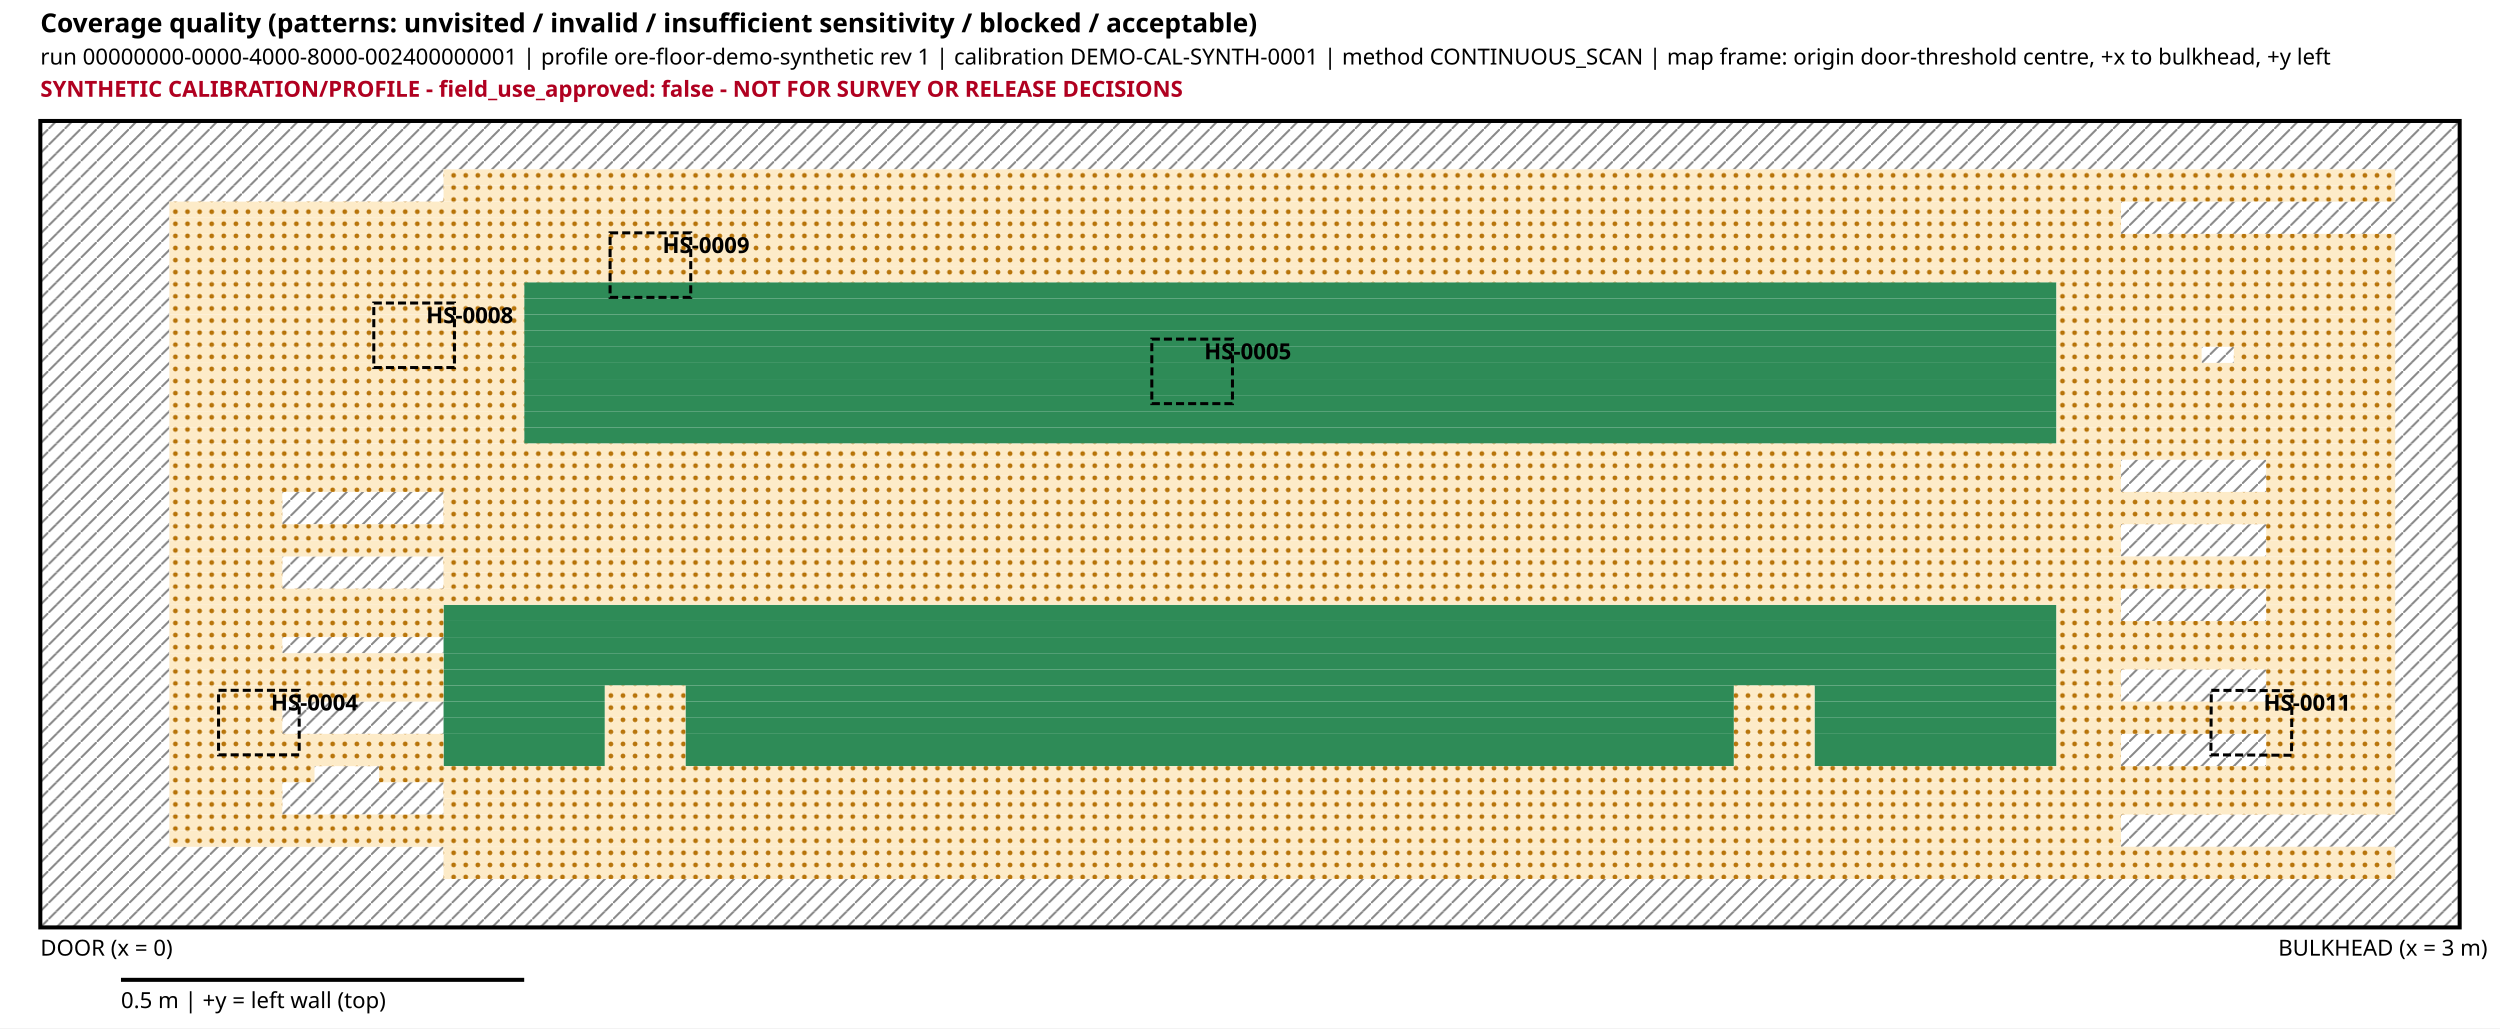
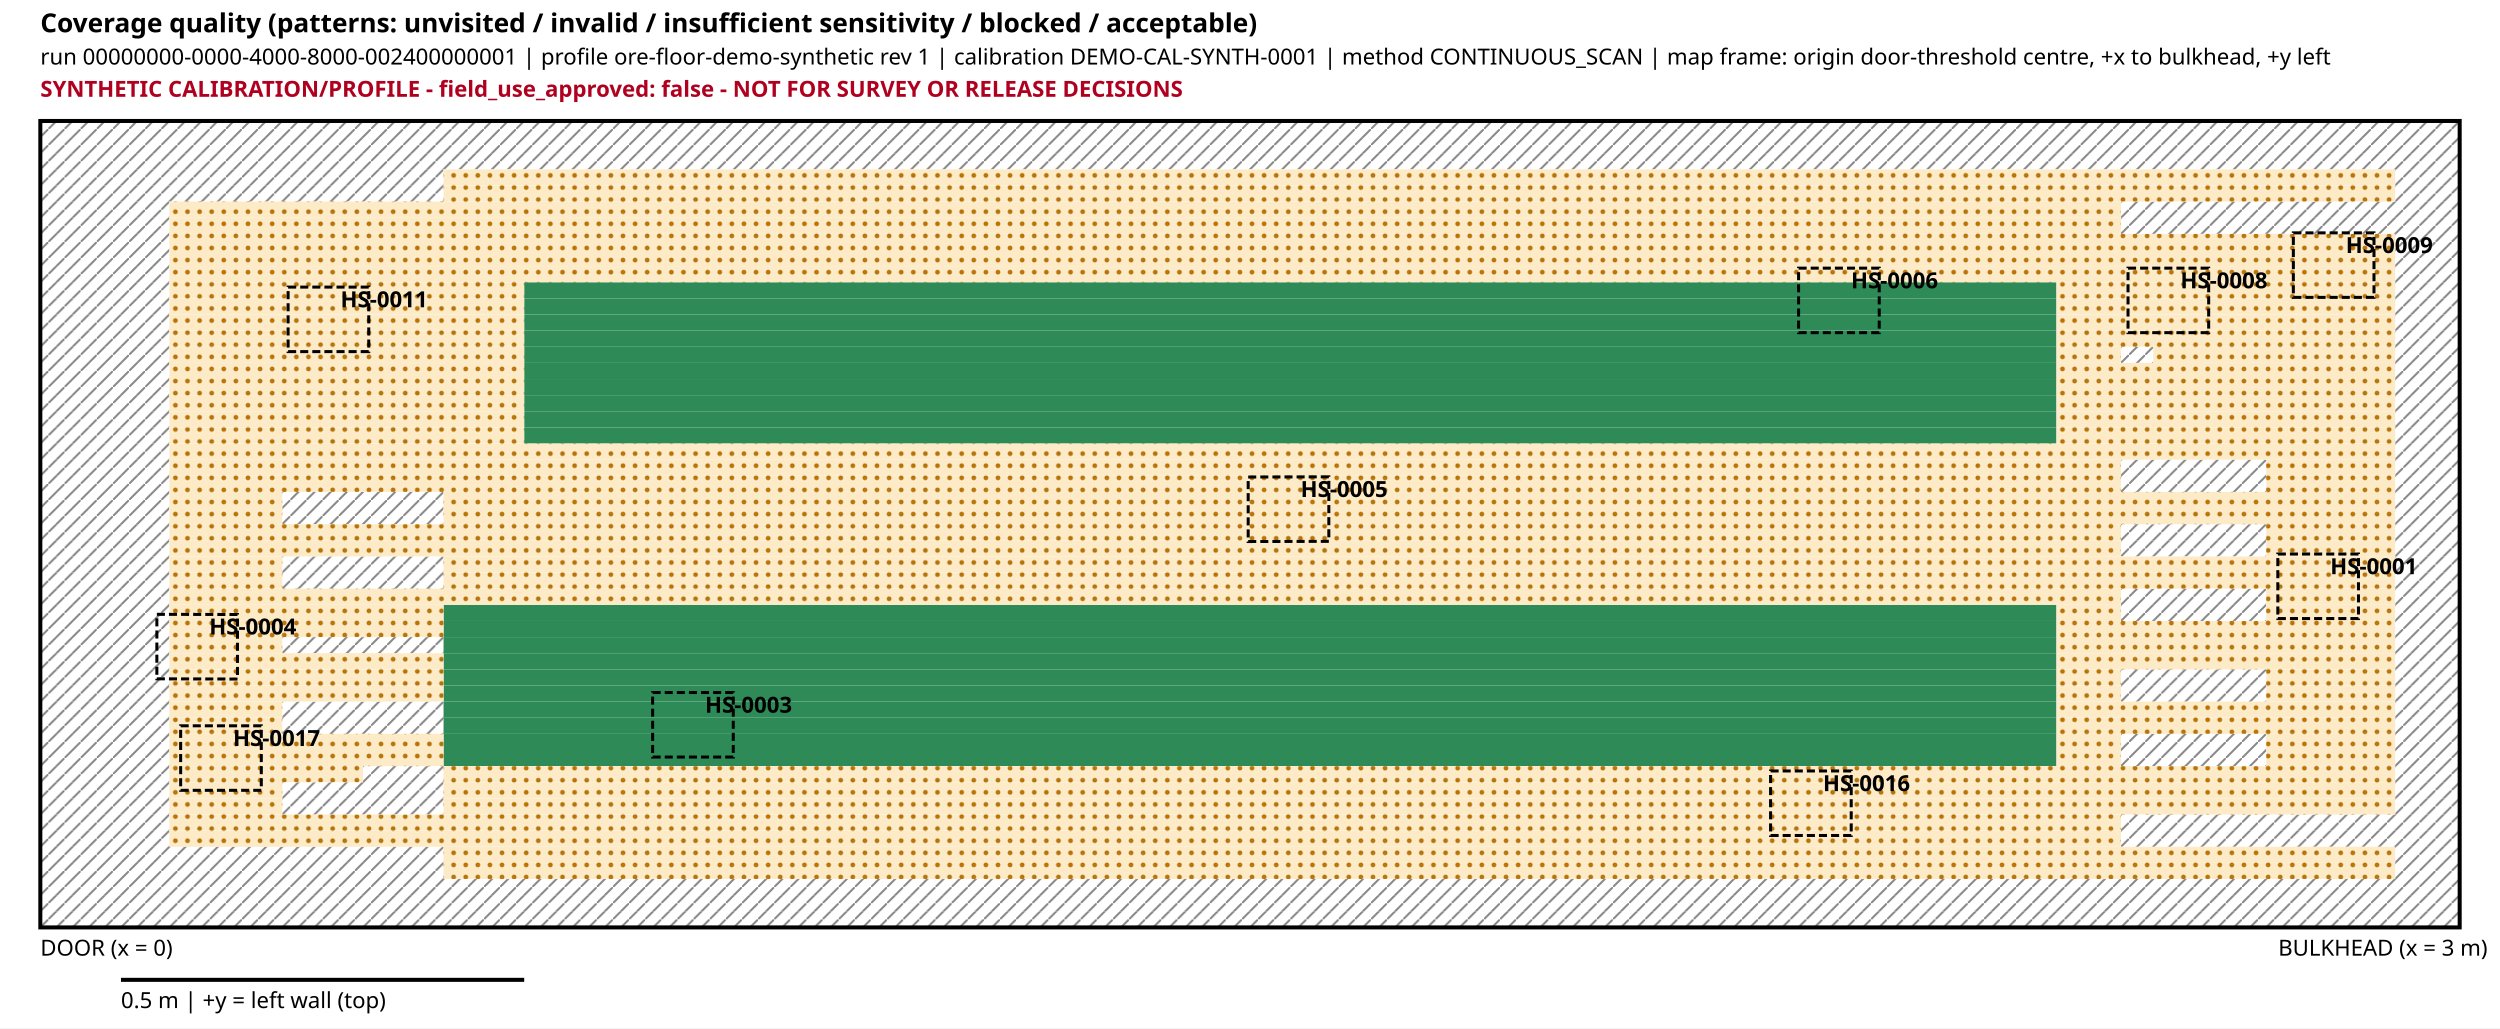
<svg xmlns="http://www.w3.org/2000/svg" width="1240" height="510" viewBox="0 0 1240 510" font-family="sans-serif" font-size="11">
  <defs>
    <pattern id="p-UNVISITED" width="8" height="8" patternUnits="userSpaceOnUse">
      <rect width="8" height="8" fill="#fff" />
      <path d="M0 8L8 0" stroke="#888" stroke-width="1" />
    </pattern>
    <pattern id="p-INVALID_DATA" width="8" height="8" patternUnits="userSpaceOnUse">
      <rect width="8" height="8" fill="#f6d5d5" />
      <path d="M0 0L8 8M0 8L8 0" stroke="#c83c3c" stroke-width="1" />
    </pattern>
    <pattern id="p-INSUFFICIENT_SENSITIVITY" width="6" height="6" patternUnits="userSpaceOnUse">
      <rect width="6" height="6" fill="#fdebc8" />
      <circle cx="3" cy="3" r="1.2" fill="#b9770e" />
    </pattern>
    <pattern id="p-BLOCKED" width="8" height="8" patternUnits="userSpaceOnUse">
      <rect width="8" height="8" fill="#e4dcf0" />
      <path d="M0 4H8" stroke="#785aa0" stroke-width="2" />
    </pattern>
    <pattern id="p-EXCLUDED" width="8" height="8" patternUnits="userSpaceOnUse">
      <rect width="8" height="8" fill="#5a5a5a" />
    </pattern>
    <pattern id="p-ACCEPTABLE" width="8" height="8" patternUnits="userSpaceOnUse">
      <rect width="8" height="8" fill="#2e8b57" />
    </pattern>
  </defs>
  <rect width="1240" height="510" fill="#fff" />
  <text x="20" y="16" font-size="13" font-weight="bold">Coverage quality (patterns: unvisited / invalid / insufficient sensitivity / blocked / acceptable)</text>
  <text x="20" y="32">run 00000000-0000-4000-8000-002400000001 | profile ore-floor-demo-synthetic rev 1 | calibration DEMO-CAL-SYNTH-0001 | method CONTINUOUS_SCAN | map frame: origin door-threshold centre, +x to bulkhead, +y left</text>
  <text x="20" y="48" fill="#b00020" font-weight="bold">SYNTHETIC CALIBRATION/PROFILE - field_use_approved: false - NOT FOR SURVEY OR RELEASE DECISIONS</text>
  <rect x="20.0" y="452.0" width="1200.0" height="8.0" fill="url(#p-UNVISITED)" />
  <rect x="20.0" y="444.0" width="1200.0" height="8.0" fill="url(#p-UNVISITED)" />
  <rect x="20.0" y="436.0" width="1200.0" height="8.0" fill="url(#p-UNVISITED)" />
  <rect x="20.0" y="428.0" width="200.0" height="8.0" fill="url(#p-UNVISITED)" />
  <rect x="1188.0" y="428.0" width="32.0" height="8.0" fill="url(#p-UNVISITED)" />
  <rect x="20.0" y="420.0" width="200.0" height="8.0" fill="url(#p-UNVISITED)" />
  <rect x="1188.0" y="420.0" width="32.0" height="8.0" fill="url(#p-UNVISITED)" />
  <rect x="20.0" y="412.0" width="64.0" height="8.0" fill="url(#p-UNVISITED)" />
  <rect x="1052.0" y="412.0" width="168.0" height="8.0" fill="url(#p-UNVISITED)" />
  <rect x="20.0" y="404.0" width="64.0" height="8.0" fill="url(#p-UNVISITED)" />
  <rect x="1052.0" y="404.0" width="168.0" height="8.0" fill="url(#p-UNVISITED)" />
  <rect x="20.0" y="396.0" width="64.0" height="8.0" fill="url(#p-UNVISITED)" />
  <rect x="140.0" y="396.0" width="80.0" height="8.0" fill="url(#p-UNVISITED)" />
  <rect x="1188.0" y="396.0" width="32.0" height="8.0" fill="url(#p-UNVISITED)" />
  <rect x="20.0" y="388.0" width="64.0" height="8.0" fill="url(#p-UNVISITED)" />
  <rect x="140.0" y="388.0" width="80.0" height="8.0" fill="url(#p-UNVISITED)" />
  <rect x="1188.0" y="388.0" width="32.0" height="8.0" fill="url(#p-UNVISITED)" />
  <rect x="20.0" y="380.0" width="64.0" height="8.0" fill="url(#p-UNVISITED)" />
-   <rect x="156.0" y="380.0" width="32.0" height="8.0" fill="url(#p-UNVISITED)" />
+   <rect x="180.0" y="380.0" width="40.0" height="8.0" fill="url(#p-UNVISITED)" />
  <rect x="1188.0" y="380.0" width="32.0" height="8.0" fill="url(#p-UNVISITED)" />
  <rect x="20.0" y="372.0" width="64.0" height="8.0" fill="url(#p-UNVISITED)" />
  <rect x="1052.0" y="372.0" width="72.0" height="8.0" fill="url(#p-UNVISITED)" />
  <rect x="1188.0" y="372.0" width="32.0" height="8.0" fill="url(#p-UNVISITED)" />
  <rect x="20.0" y="364.0" width="64.0" height="8.0" fill="url(#p-UNVISITED)" />
  <rect x="1052.0" y="364.0" width="72.0" height="8.0" fill="url(#p-UNVISITED)" />
  <rect x="1188.0" y="364.0" width="32.0" height="8.0" fill="url(#p-UNVISITED)" />
  <rect x="20.0" y="356.0" width="64.0" height="8.0" fill="url(#p-UNVISITED)" />
  <rect x="140.0" y="356.0" width="80.0" height="8.0" fill="url(#p-UNVISITED)" />
  <rect x="1188.0" y="356.0" width="32.0" height="8.0" fill="url(#p-UNVISITED)" />
  <rect x="20.0" y="348.0" width="64.0" height="8.0" fill="url(#p-UNVISITED)" />
  <rect x="140.0" y="348.0" width="80.0" height="8.0" fill="url(#p-UNVISITED)" />
  <rect x="1188.0" y="348.0" width="32.0" height="8.0" fill="url(#p-UNVISITED)" />
  <rect x="20.0" y="340.0" width="64.0" height="8.0" fill="url(#p-UNVISITED)" />
  <rect x="1052.0" y="340.0" width="72.0" height="8.0" fill="url(#p-UNVISITED)" />
  <rect x="1188.0" y="340.0" width="32.0" height="8.0" fill="url(#p-UNVISITED)" />
  <rect x="20.0" y="332.0" width="64.0" height="8.0" fill="url(#p-UNVISITED)" />
  <rect x="1052.0" y="332.0" width="72.0" height="8.0" fill="url(#p-UNVISITED)" />
  <rect x="1188.0" y="332.0" width="32.0" height="8.0" fill="url(#p-UNVISITED)" />
  <rect x="20.0" y="324.0" width="64.0" height="8.0" fill="url(#p-UNVISITED)" />
  <rect x="1188.0" y="324.0" width="32.0" height="8.0" fill="url(#p-UNVISITED)" />
  <rect x="20.0" y="316.0" width="64.0" height="8.0" fill="url(#p-UNVISITED)" />
  <rect x="140.0" y="316.0" width="80.0" height="8.0" fill="url(#p-UNVISITED)" />
  <rect x="1188.0" y="316.0" width="32.0" height="8.0" fill="url(#p-UNVISITED)" />
  <rect x="20.0" y="308.0" width="64.0" height="8.0" fill="url(#p-UNVISITED)" />
  <rect x="1188.0" y="308.0" width="32.0" height="8.0" fill="url(#p-UNVISITED)" />
  <rect x="20.0" y="300.0" width="64.0" height="8.0" fill="url(#p-UNVISITED)" />
  <rect x="1052.0" y="300.0" width="72.0" height="8.0" fill="url(#p-UNVISITED)" />
  <rect x="1188.0" y="300.0" width="32.0" height="8.0" fill="url(#p-UNVISITED)" />
  <rect x="20.0" y="292.0" width="64.0" height="8.0" fill="url(#p-UNVISITED)" />
  <rect x="1052.0" y="292.0" width="72.0" height="8.0" fill="url(#p-UNVISITED)" />
  <rect x="1188.0" y="292.0" width="32.0" height="8.0" fill="url(#p-UNVISITED)" />
  <rect x="20.0" y="284.0" width="64.0" height="8.0" fill="url(#p-UNVISITED)" />
  <rect x="140.0" y="284.0" width="80.0" height="8.0" fill="url(#p-UNVISITED)" />
  <rect x="1188.0" y="284.0" width="32.0" height="8.0" fill="url(#p-UNVISITED)" />
  <rect x="20.0" y="276.0" width="64.0" height="8.0" fill="url(#p-UNVISITED)" />
  <rect x="140.0" y="276.0" width="80.0" height="8.0" fill="url(#p-UNVISITED)" />
  <rect x="1188.0" y="276.0" width="32.0" height="8.0" fill="url(#p-UNVISITED)" />
  <rect x="20.0" y="268.0" width="64.0" height="8.0" fill="url(#p-UNVISITED)" />
  <rect x="1052.0" y="268.0" width="72.0" height="8.0" fill="url(#p-UNVISITED)" />
  <rect x="1188.0" y="268.0" width="32.0" height="8.0" fill="url(#p-UNVISITED)" />
  <rect x="20.0" y="260.0" width="64.0" height="8.0" fill="url(#p-UNVISITED)" />
  <rect x="1052.0" y="260.0" width="72.0" height="8.0" fill="url(#p-UNVISITED)" />
  <rect x="1188.0" y="260.0" width="32.0" height="8.0" fill="url(#p-UNVISITED)" />
  <rect x="20.0" y="252.0" width="64.0" height="8.0" fill="url(#p-UNVISITED)" />
  <rect x="140.0" y="252.0" width="80.0" height="8.0" fill="url(#p-UNVISITED)" />
  <rect x="1188.0" y="252.0" width="32.0" height="8.0" fill="url(#p-UNVISITED)" />
  <rect x="20.0" y="244.0" width="64.0" height="8.0" fill="url(#p-UNVISITED)" />
  <rect x="140.0" y="244.0" width="80.0" height="8.0" fill="url(#p-UNVISITED)" />
  <rect x="1188.0" y="244.0" width="32.0" height="8.0" fill="url(#p-UNVISITED)" />
  <rect x="20.0" y="236.0" width="64.0" height="8.0" fill="url(#p-UNVISITED)" />
  <rect x="1052.0" y="236.0" width="72.0" height="8.0" fill="url(#p-UNVISITED)" />
  <rect x="1188.0" y="236.0" width="32.0" height="8.0" fill="url(#p-UNVISITED)" />
  <rect x="20.0" y="228.0" width="64.0" height="8.0" fill="url(#p-UNVISITED)" />
  <rect x="1052.0" y="228.0" width="72.0" height="8.0" fill="url(#p-UNVISITED)" />
  <rect x="1188.0" y="228.0" width="32.0" height="8.0" fill="url(#p-UNVISITED)" />
  <rect x="20.0" y="220.0" width="64.0" height="8.0" fill="url(#p-UNVISITED)" />
  <rect x="1188.0" y="220.0" width="32.0" height="8.0" fill="url(#p-UNVISITED)" />
  <rect x="20.0" y="212.0" width="64.0" height="8.0" fill="url(#p-UNVISITED)" />
  <rect x="1188.0" y="212.0" width="32.0" height="8.0" fill="url(#p-UNVISITED)" />
  <rect x="20.0" y="204.0" width="64.0" height="8.0" fill="url(#p-UNVISITED)" />
  <rect x="1188.0" y="204.0" width="32.0" height="8.0" fill="url(#p-UNVISITED)" />
  <rect x="20.0" y="196.0" width="64.0" height="8.0" fill="url(#p-UNVISITED)" />
  <rect x="1188.0" y="196.0" width="32.0" height="8.0" fill="url(#p-UNVISITED)" />
  <rect x="20.0" y="188.0" width="64.0" height="8.0" fill="url(#p-UNVISITED)" />
  <rect x="1188.0" y="188.0" width="32.0" height="8.0" fill="url(#p-UNVISITED)" />
  <rect x="20.0" y="180.0" width="64.0" height="8.0" fill="url(#p-UNVISITED)" />
  <rect x="1188.0" y="180.0" width="32.0" height="8.0" fill="url(#p-UNVISITED)" />
  <rect x="20.0" y="172.0" width="64.0" height="8.0" fill="url(#p-UNVISITED)" />
-   <rect x="1092.0" y="172.0" width="16.0" height="8.0" fill="url(#p-UNVISITED)" />
+   <rect x="1052.0" y="172.0" width="16.0" height="8.0" fill="url(#p-UNVISITED)" />
  <rect x="1188.0" y="172.0" width="32.0" height="8.0" fill="url(#p-UNVISITED)" />
  <rect x="20.0" y="164.0" width="64.0" height="8.0" fill="url(#p-UNVISITED)" />
  <rect x="1188.0" y="164.0" width="32.0" height="8.0" fill="url(#p-UNVISITED)" />
  <rect x="20.0" y="156.0" width="64.0" height="8.0" fill="url(#p-UNVISITED)" />
  <rect x="1188.0" y="156.0" width="32.0" height="8.0" fill="url(#p-UNVISITED)" />
  <rect x="20.0" y="148.0" width="64.0" height="8.0" fill="url(#p-UNVISITED)" />
  <rect x="1188.0" y="148.0" width="32.0" height="8.0" fill="url(#p-UNVISITED)" />
  <rect x="20.0" y="140.0" width="64.0" height="8.0" fill="url(#p-UNVISITED)" />
  <rect x="1188.0" y="140.0" width="32.0" height="8.0" fill="url(#p-UNVISITED)" />
  <rect x="20.0" y="132.0" width="64.0" height="8.0" fill="url(#p-UNVISITED)" />
  <rect x="1188.0" y="132.0" width="32.0" height="8.0" fill="url(#p-UNVISITED)" />
  <rect x="20.0" y="124.0" width="64.0" height="8.0" fill="url(#p-UNVISITED)" />
  <rect x="1188.0" y="124.0" width="32.0" height="8.0" fill="url(#p-UNVISITED)" />
  <rect x="20.0" y="116.0" width="64.0" height="8.0" fill="url(#p-UNVISITED)" />
  <rect x="1188.0" y="116.0" width="32.0" height="8.0" fill="url(#p-UNVISITED)" />
  <rect x="20.0" y="108.0" width="64.0" height="8.0" fill="url(#p-UNVISITED)" />
  <rect x="1052.0" y="108.0" width="168.0" height="8.0" fill="url(#p-UNVISITED)" />
  <rect x="20.0" y="100.0" width="64.0" height="8.0" fill="url(#p-UNVISITED)" />
  <rect x="1052.0" y="100.0" width="168.0" height="8.0" fill="url(#p-UNVISITED)" />
  <rect x="20.0" y="92.0" width="200.0" height="8.0" fill="url(#p-UNVISITED)" />
  <rect x="1188.0" y="92.0" width="32.0" height="8.0" fill="url(#p-UNVISITED)" />
  <rect x="20.0" y="84.0" width="200.0" height="8.0" fill="url(#p-UNVISITED)" />
  <rect x="1188.0" y="84.0" width="32.0" height="8.0" fill="url(#p-UNVISITED)" />
  <rect x="20.0" y="76.0" width="1200.0" height="8.0" fill="url(#p-UNVISITED)" />
  <rect x="20.0" y="68.0" width="1200.0" height="8.0" fill="url(#p-UNVISITED)" />
  <rect x="20.0" y="60.0" width="1200.0" height="8.0" fill="url(#p-UNVISITED)" />
-   <rect x="220.0" y="372.0" width="80.0" height="8.0" fill="url(#p-ACCEPTABLE)" />
-   <rect x="340.0" y="372.0" width="520.0" height="8.0" fill="url(#p-ACCEPTABLE)" />
-   <rect x="900.0" y="372.0" width="120.0" height="8.0" fill="url(#p-ACCEPTABLE)" />
-   <rect x="220.0" y="364.0" width="80.0" height="8.0" fill="url(#p-ACCEPTABLE)" />
-   <rect x="340.0" y="364.0" width="520.0" height="8.0" fill="url(#p-ACCEPTABLE)" />
-   <rect x="900.0" y="364.0" width="120.0" height="8.0" fill="url(#p-ACCEPTABLE)" />
-   <rect x="220.0" y="356.0" width="80.0" height="8.0" fill="url(#p-ACCEPTABLE)" />
-   <rect x="340.0" y="356.0" width="520.0" height="8.0" fill="url(#p-ACCEPTABLE)" />
-   <rect x="900.0" y="356.0" width="120.0" height="8.0" fill="url(#p-ACCEPTABLE)" />
-   <rect x="220.0" y="348.0" width="80.0" height="8.0" fill="url(#p-ACCEPTABLE)" />
-   <rect x="340.0" y="348.0" width="520.0" height="8.0" fill="url(#p-ACCEPTABLE)" />
-   <rect x="900.0" y="348.0" width="120.0" height="8.0" fill="url(#p-ACCEPTABLE)" />
-   <rect x="220.0" y="340.0" width="80.0" height="8.0" fill="url(#p-ACCEPTABLE)" />
-   <rect x="340.0" y="340.0" width="520.0" height="8.0" fill="url(#p-ACCEPTABLE)" />
-   <rect x="900.0" y="340.0" width="120.0" height="8.0" fill="url(#p-ACCEPTABLE)" />
+   <rect x="220.0" y="372.0" width="800.0" height="8.0" fill="url(#p-ACCEPTABLE)" />
+   <rect x="220.0" y="364.0" width="800.0" height="8.0" fill="url(#p-ACCEPTABLE)" />
+   <rect x="220.0" y="356.0" width="800.0" height="8.0" fill="url(#p-ACCEPTABLE)" />
+   <rect x="220.0" y="348.0" width="800.0" height="8.0" fill="url(#p-ACCEPTABLE)" />
+   <rect x="220.0" y="340.0" width="800.0" height="8.0" fill="url(#p-ACCEPTABLE)" />
  <rect x="220.0" y="332.0" width="800.0" height="8.0" fill="url(#p-ACCEPTABLE)" />
  <rect x="220.0" y="324.0" width="800.0" height="8.0" fill="url(#p-ACCEPTABLE)" />
  <rect x="220.0" y="316.0" width="800.0" height="8.0" fill="url(#p-ACCEPTABLE)" />
  <rect x="220.0" y="308.0" width="800.0" height="8.0" fill="url(#p-ACCEPTABLE)" />
  <rect x="220.0" y="300.0" width="800.0" height="8.0" fill="url(#p-ACCEPTABLE)" />
  <rect x="260.0" y="212.0" width="760.0" height="8.0" fill="url(#p-ACCEPTABLE)" />
  <rect x="260.0" y="204.0" width="760.0" height="8.0" fill="url(#p-ACCEPTABLE)" />
  <rect x="260.0" y="196.0" width="760.0" height="8.0" fill="url(#p-ACCEPTABLE)" />
  <rect x="260.0" y="188.0" width="760.0" height="8.0" fill="url(#p-ACCEPTABLE)" />
  <rect x="260.0" y="180.0" width="760.0" height="8.0" fill="url(#p-ACCEPTABLE)" />
  <rect x="260.0" y="172.0" width="760.0" height="8.0" fill="url(#p-ACCEPTABLE)" />
  <rect x="260.0" y="164.0" width="760.0" height="8.0" fill="url(#p-ACCEPTABLE)" />
  <rect x="260.0" y="156.0" width="760.0" height="8.0" fill="url(#p-ACCEPTABLE)" />
  <rect x="260.0" y="148.0" width="760.0" height="8.0" fill="url(#p-ACCEPTABLE)" />
  <rect x="260.0" y="140.0" width="760.0" height="8.0" fill="url(#p-ACCEPTABLE)" />
  <rect x="220.0" y="428.0" width="968.0" height="8.0" fill="url(#p-INSUFFICIENT_SENSITIVITY)" />
  <rect x="220.0" y="420.0" width="968.0" height="8.0" fill="url(#p-INSUFFICIENT_SENSITIVITY)" />
  <rect x="84.0" y="412.0" width="968.0" height="8.0" fill="url(#p-INSUFFICIENT_SENSITIVITY)" />
  <rect x="84.0" y="404.0" width="968.0" height="8.0" fill="url(#p-INSUFFICIENT_SENSITIVITY)" />
  <rect x="84.0" y="396.0" width="56.0" height="8.0" fill="url(#p-INSUFFICIENT_SENSITIVITY)" />
  <rect x="220.0" y="396.0" width="968.0" height="8.0" fill="url(#p-INSUFFICIENT_SENSITIVITY)" />
  <rect x="84.0" y="388.0" width="56.0" height="8.0" fill="url(#p-INSUFFICIENT_SENSITIVITY)" />
  <rect x="220.0" y="388.0" width="968.0" height="8.0" fill="url(#p-INSUFFICIENT_SENSITIVITY)" />
-   <rect x="84.0" y="380.0" width="72.0" height="8.0" fill="url(#p-INSUFFICIENT_SENSITIVITY)" />
-   <rect x="188.0" y="380.0" width="1000.0" height="8.0" fill="url(#p-INSUFFICIENT_SENSITIVITY)" />
+   <rect x="84.0" y="380.0" width="96.0" height="8.0" fill="url(#p-INSUFFICIENT_SENSITIVITY)" />
+   <rect x="220.0" y="380.0" width="968.0" height="8.0" fill="url(#p-INSUFFICIENT_SENSITIVITY)" />
  <rect x="84.0" y="372.0" width="136.0" height="8.0" fill="url(#p-INSUFFICIENT_SENSITIVITY)" />
-   <rect x="300.0" y="372.0" width="40.0" height="8.0" fill="url(#p-INSUFFICIENT_SENSITIVITY)" />
-   <rect x="860.0" y="372.0" width="40.0" height="8.0" fill="url(#p-INSUFFICIENT_SENSITIVITY)" />
  <rect x="1020.0" y="372.0" width="32.0" height="8.0" fill="url(#p-INSUFFICIENT_SENSITIVITY)" />
  <rect x="1124.0" y="372.0" width="64.0" height="8.0" fill="url(#p-INSUFFICIENT_SENSITIVITY)" />
  <rect x="84.0" y="364.0" width="136.0" height="8.0" fill="url(#p-INSUFFICIENT_SENSITIVITY)" />
-   <rect x="300.0" y="364.0" width="40.0" height="8.0" fill="url(#p-INSUFFICIENT_SENSITIVITY)" />
-   <rect x="860.0" y="364.0" width="40.0" height="8.0" fill="url(#p-INSUFFICIENT_SENSITIVITY)" />
  <rect x="1020.0" y="364.0" width="32.0" height="8.0" fill="url(#p-INSUFFICIENT_SENSITIVITY)" />
  <rect x="1124.0" y="364.0" width="64.0" height="8.0" fill="url(#p-INSUFFICIENT_SENSITIVITY)" />
  <rect x="84.0" y="356.0" width="56.0" height="8.0" fill="url(#p-INSUFFICIENT_SENSITIVITY)" />
-   <rect x="300.0" y="356.0" width="40.0" height="8.0" fill="url(#p-INSUFFICIENT_SENSITIVITY)" />
-   <rect x="860.0" y="356.0" width="40.0" height="8.0" fill="url(#p-INSUFFICIENT_SENSITIVITY)" />
  <rect x="1020.0" y="356.0" width="168.0" height="8.0" fill="url(#p-INSUFFICIENT_SENSITIVITY)" />
  <rect x="84.0" y="348.0" width="56.0" height="8.0" fill="url(#p-INSUFFICIENT_SENSITIVITY)" />
-   <rect x="300.0" y="348.0" width="40.0" height="8.0" fill="url(#p-INSUFFICIENT_SENSITIVITY)" />
-   <rect x="860.0" y="348.0" width="40.0" height="8.0" fill="url(#p-INSUFFICIENT_SENSITIVITY)" />
  <rect x="1020.0" y="348.0" width="168.0" height="8.0" fill="url(#p-INSUFFICIENT_SENSITIVITY)" />
  <rect x="84.0" y="340.0" width="136.0" height="8.0" fill="url(#p-INSUFFICIENT_SENSITIVITY)" />
-   <rect x="300.0" y="340.0" width="40.0" height="8.0" fill="url(#p-INSUFFICIENT_SENSITIVITY)" />
-   <rect x="860.0" y="340.0" width="40.0" height="8.0" fill="url(#p-INSUFFICIENT_SENSITIVITY)" />
  <rect x="1020.0" y="340.0" width="32.0" height="8.0" fill="url(#p-INSUFFICIENT_SENSITIVITY)" />
  <rect x="1124.0" y="340.0" width="64.0" height="8.0" fill="url(#p-INSUFFICIENT_SENSITIVITY)" />
  <rect x="84.0" y="332.0" width="136.0" height="8.0" fill="url(#p-INSUFFICIENT_SENSITIVITY)" />
  <rect x="1020.0" y="332.0" width="32.0" height="8.0" fill="url(#p-INSUFFICIENT_SENSITIVITY)" />
  <rect x="1124.0" y="332.0" width="64.0" height="8.0" fill="url(#p-INSUFFICIENT_SENSITIVITY)" />
  <rect x="84.0" y="324.0" width="136.0" height="8.0" fill="url(#p-INSUFFICIENT_SENSITIVITY)" />
  <rect x="1020.0" y="324.0" width="168.0" height="8.0" fill="url(#p-INSUFFICIENT_SENSITIVITY)" />
  <rect x="84.0" y="316.0" width="56.0" height="8.0" fill="url(#p-INSUFFICIENT_SENSITIVITY)" />
  <rect x="1020.0" y="316.0" width="168.0" height="8.0" fill="url(#p-INSUFFICIENT_SENSITIVITY)" />
  <rect x="84.0" y="308.0" width="136.0" height="8.0" fill="url(#p-INSUFFICIENT_SENSITIVITY)" />
  <rect x="1020.0" y="308.0" width="168.0" height="8.0" fill="url(#p-INSUFFICIENT_SENSITIVITY)" />
  <rect x="84.0" y="300.0" width="136.0" height="8.0" fill="url(#p-INSUFFICIENT_SENSITIVITY)" />
  <rect x="1020.0" y="300.0" width="32.0" height="8.0" fill="url(#p-INSUFFICIENT_SENSITIVITY)" />
  <rect x="1124.0" y="300.0" width="64.0" height="8.0" fill="url(#p-INSUFFICIENT_SENSITIVITY)" />
  <rect x="84.0" y="292.0" width="968.0" height="8.0" fill="url(#p-INSUFFICIENT_SENSITIVITY)" />
  <rect x="1124.0" y="292.0" width="64.0" height="8.0" fill="url(#p-INSUFFICIENT_SENSITIVITY)" />
  <rect x="84.0" y="284.0" width="56.0" height="8.0" fill="url(#p-INSUFFICIENT_SENSITIVITY)" />
  <rect x="220.0" y="284.0" width="968.0" height="8.0" fill="url(#p-INSUFFICIENT_SENSITIVITY)" />
  <rect x="84.0" y="276.0" width="56.0" height="8.0" fill="url(#p-INSUFFICIENT_SENSITIVITY)" />
  <rect x="220.0" y="276.0" width="968.0" height="8.0" fill="url(#p-INSUFFICIENT_SENSITIVITY)" />
  <rect x="84.0" y="268.0" width="968.0" height="8.0" fill="url(#p-INSUFFICIENT_SENSITIVITY)" />
  <rect x="1124.0" y="268.0" width="64.0" height="8.0" fill="url(#p-INSUFFICIENT_SENSITIVITY)" />
  <rect x="84.0" y="260.0" width="968.0" height="8.0" fill="url(#p-INSUFFICIENT_SENSITIVITY)" />
  <rect x="1124.0" y="260.0" width="64.0" height="8.0" fill="url(#p-INSUFFICIENT_SENSITIVITY)" />
  <rect x="84.0" y="252.0" width="56.0" height="8.0" fill="url(#p-INSUFFICIENT_SENSITIVITY)" />
  <rect x="220.0" y="252.0" width="968.0" height="8.0" fill="url(#p-INSUFFICIENT_SENSITIVITY)" />
  <rect x="84.0" y="244.0" width="56.0" height="8.0" fill="url(#p-INSUFFICIENT_SENSITIVITY)" />
  <rect x="220.0" y="244.0" width="968.0" height="8.0" fill="url(#p-INSUFFICIENT_SENSITIVITY)" />
  <rect x="84.0" y="236.0" width="968.0" height="8.0" fill="url(#p-INSUFFICIENT_SENSITIVITY)" />
  <rect x="1124.0" y="236.0" width="64.0" height="8.0" fill="url(#p-INSUFFICIENT_SENSITIVITY)" />
  <rect x="84.0" y="228.0" width="968.0" height="8.0" fill="url(#p-INSUFFICIENT_SENSITIVITY)" />
  <rect x="1124.0" y="228.0" width="64.0" height="8.0" fill="url(#p-INSUFFICIENT_SENSITIVITY)" />
  <rect x="84.0" y="220.0" width="1104.0" height="8.0" fill="url(#p-INSUFFICIENT_SENSITIVITY)" />
  <rect x="84.0" y="212.0" width="176.0" height="8.0" fill="url(#p-INSUFFICIENT_SENSITIVITY)" />
  <rect x="1020.0" y="212.0" width="168.0" height="8.0" fill="url(#p-INSUFFICIENT_SENSITIVITY)" />
  <rect x="84.0" y="204.0" width="176.0" height="8.0" fill="url(#p-INSUFFICIENT_SENSITIVITY)" />
  <rect x="1020.0" y="204.0" width="168.0" height="8.0" fill="url(#p-INSUFFICIENT_SENSITIVITY)" />
  <rect x="84.0" y="196.0" width="176.0" height="8.0" fill="url(#p-INSUFFICIENT_SENSITIVITY)" />
  <rect x="1020.0" y="196.0" width="168.0" height="8.0" fill="url(#p-INSUFFICIENT_SENSITIVITY)" />
  <rect x="84.0" y="188.0" width="176.0" height="8.0" fill="url(#p-INSUFFICIENT_SENSITIVITY)" />
  <rect x="1020.0" y="188.0" width="168.0" height="8.0" fill="url(#p-INSUFFICIENT_SENSITIVITY)" />
  <rect x="84.0" y="180.0" width="176.0" height="8.0" fill="url(#p-INSUFFICIENT_SENSITIVITY)" />
  <rect x="1020.0" y="180.0" width="168.0" height="8.0" fill="url(#p-INSUFFICIENT_SENSITIVITY)" />
  <rect x="84.0" y="172.0" width="176.0" height="8.0" fill="url(#p-INSUFFICIENT_SENSITIVITY)" />
-   <rect x="1020.0" y="172.0" width="72.0" height="8.0" fill="url(#p-INSUFFICIENT_SENSITIVITY)" />
-   <rect x="1108.0" y="172.0" width="80.0" height="8.0" fill="url(#p-INSUFFICIENT_SENSITIVITY)" />
+   <rect x="1020.0" y="172.0" width="32.0" height="8.0" fill="url(#p-INSUFFICIENT_SENSITIVITY)" />
+   <rect x="1068.0" y="172.0" width="120.0" height="8.0" fill="url(#p-INSUFFICIENT_SENSITIVITY)" />
  <rect x="84.0" y="164.0" width="176.0" height="8.0" fill="url(#p-INSUFFICIENT_SENSITIVITY)" />
  <rect x="1020.0" y="164.0" width="168.0" height="8.0" fill="url(#p-INSUFFICIENT_SENSITIVITY)" />
  <rect x="84.0" y="156.0" width="176.0" height="8.0" fill="url(#p-INSUFFICIENT_SENSITIVITY)" />
  <rect x="1020.0" y="156.0" width="168.0" height="8.0" fill="url(#p-INSUFFICIENT_SENSITIVITY)" />
  <rect x="84.0" y="148.0" width="176.0" height="8.0" fill="url(#p-INSUFFICIENT_SENSITIVITY)" />
  <rect x="1020.0" y="148.0" width="168.0" height="8.0" fill="url(#p-INSUFFICIENT_SENSITIVITY)" />
  <rect x="84.0" y="140.0" width="176.0" height="8.0" fill="url(#p-INSUFFICIENT_SENSITIVITY)" />
  <rect x="1020.0" y="140.0" width="168.0" height="8.0" fill="url(#p-INSUFFICIENT_SENSITIVITY)" />
  <rect x="84.0" y="132.0" width="1104.0" height="8.0" fill="url(#p-INSUFFICIENT_SENSITIVITY)" />
  <rect x="84.0" y="124.0" width="1104.0" height="8.0" fill="url(#p-INSUFFICIENT_SENSITIVITY)" />
  <rect x="84.0" y="116.0" width="1104.0" height="8.0" fill="url(#p-INSUFFICIENT_SENSITIVITY)" />
  <rect x="84.0" y="108.0" width="968.0" height="8.0" fill="url(#p-INSUFFICIENT_SENSITIVITY)" />
  <rect x="84.0" y="100.0" width="968.0" height="8.0" fill="url(#p-INSUFFICIENT_SENSITIVITY)" />
  <rect x="220.0" y="92.0" width="968.0" height="8.0" fill="url(#p-INSUFFICIENT_SENSITIVITY)" />
  <rect x="220.0" y="84.0" width="968.0" height="8.0" fill="url(#p-INSUFFICIENT_SENSITIVITY)" />
  <rect x="20.0" y="60.0" width="1200.0" height="400.0" fill="none" stroke="#000" stroke-width="2" />
  <text x="20.0" y="474.0">DOOR (x = 0)</text>
  <text x="1130.0" y="474.0">BULKHEAD (x = 3 m)</text>
  <line x1="60.0" y1="486.0" x2="260.0" y2="486.0" stroke="#000" stroke-width="2" />
  <text x="60.0" y="500.0">0.5 m | +y = left wall (top)</text>
-   <polygon points="148.4,342.4 108.4,342.4 108.4,374.4 148.4,374.4" fill="none" stroke="#000" stroke-width="1.5" stroke-dasharray="4 2" />
-   <text x="134.4" y="352.4" font-weight="bold">HS-0004</text>
-   <polygon points="571.3,200.2 611.3,200.2 611.3,168.2 571.3,168.2" fill="none" stroke="#000" stroke-width="1.5" stroke-dasharray="4 2" />
-   <text x="597.3" y="178.2" font-weight="bold">HS-0005</text>
-   <polygon points="225.4,150.3 185.4,150.3 185.4,182.3 225.4,182.3" fill="none" stroke="#000" stroke-width="1.5" stroke-dasharray="4 2" />
-   <text x="211.4" y="160.3" font-weight="bold">HS-0008</text>
-   <polygon points="342.6,115.5 302.6,115.5 302.6,147.5 342.6,147.5" fill="none" stroke="#000" stroke-width="1.5" stroke-dasharray="4 2" />
-   <text x="328.6" y="125.5" font-weight="bold">HS-0009</text>
-   <polygon points="1096.6,374.4 1136.6,374.6 1136.8,342.6 1096.8,342.4" fill="none" stroke="#000" stroke-width="1.5" stroke-dasharray="4 2" />
-   <text x="1122.7" y="352.5" font-weight="bold">HS-0011</text>
+   <polygon points="1129.8,306.8 1169.8,306.8 1169.8,274.8 1129.8,274.8" fill="none" stroke="#000" stroke-width="1.5" stroke-dasharray="4 2" />
+   <text x="1155.8" y="284.8" font-weight="bold">HS-0001</text>
+   <polygon points="363.7,343.5 323.7,343.5 323.7,375.5 363.7,375.5" fill="none" stroke="#000" stroke-width="1.5" stroke-dasharray="4 2" />
+   <text x="349.7" y="353.5" font-weight="bold">HS-0003</text>
+   <polygon points="117.8,304.8 77.8,304.7 77.8,336.7 117.8,336.8" fill="none" stroke="#000" stroke-width="1.5" stroke-dasharray="4 2" />
+   <text x="103.8" y="314.7" font-weight="bold">HS-0004</text>
+   <polygon points="619.1,268.6 659.1,268.5 659.1,236.5 619.1,236.6" fill="none" stroke="#000" stroke-width="1.5" stroke-dasharray="4 2" />
+   <text x="645.1" y="246.5" font-weight="bold">HS-0005</text>
+   <polygon points="892.1,165.0 932.1,165.0 932.1,133.0 892.1,133.0" fill="none" stroke="#000" stroke-width="1.5" stroke-dasharray="4 2" />
+   <text x="918.1" y="143.0" font-weight="bold">HS-0006</text>
+   <polygon points="1055.5,165.0 1095.5,165.0 1095.5,133.0 1055.5,133.0" fill="none" stroke="#000" stroke-width="1.5" stroke-dasharray="4 2" />
+   <text x="1081.5" y="143.0" font-weight="bold">HS-0008</text>
+   <polygon points="1137.5,147.5 1177.5,147.5 1177.5,115.5 1137.5,115.5" fill="none" stroke="#000" stroke-width="1.5" stroke-dasharray="4 2" />
+   <text x="1163.5" y="125.5" font-weight="bold">HS-0009</text>
+   <polygon points="182.9,142.4 142.9,142.4 142.9,174.4 182.9,174.4" fill="none" stroke="#000" stroke-width="1.5" stroke-dasharray="4 2" />
+   <text x="168.9" y="152.4" font-weight="bold">HS-0011</text>
+   <polygon points="878.2,414.4 918.2,414.4 918.2,382.4 878.2,382.4" fill="none" stroke="#000" stroke-width="1.5" stroke-dasharray="4 2" />
+   <text x="904.2" y="392.4" font-weight="bold">HS-0016</text>
+   <polygon points="129.6,360.0 89.6,360.0 89.6,392.0 129.6,392.0" fill="none" stroke="#000" stroke-width="1.5" stroke-dasharray="4 2" />
+   <text x="115.6" y="370.0" font-weight="bold">HS-0017</text>
</svg>
